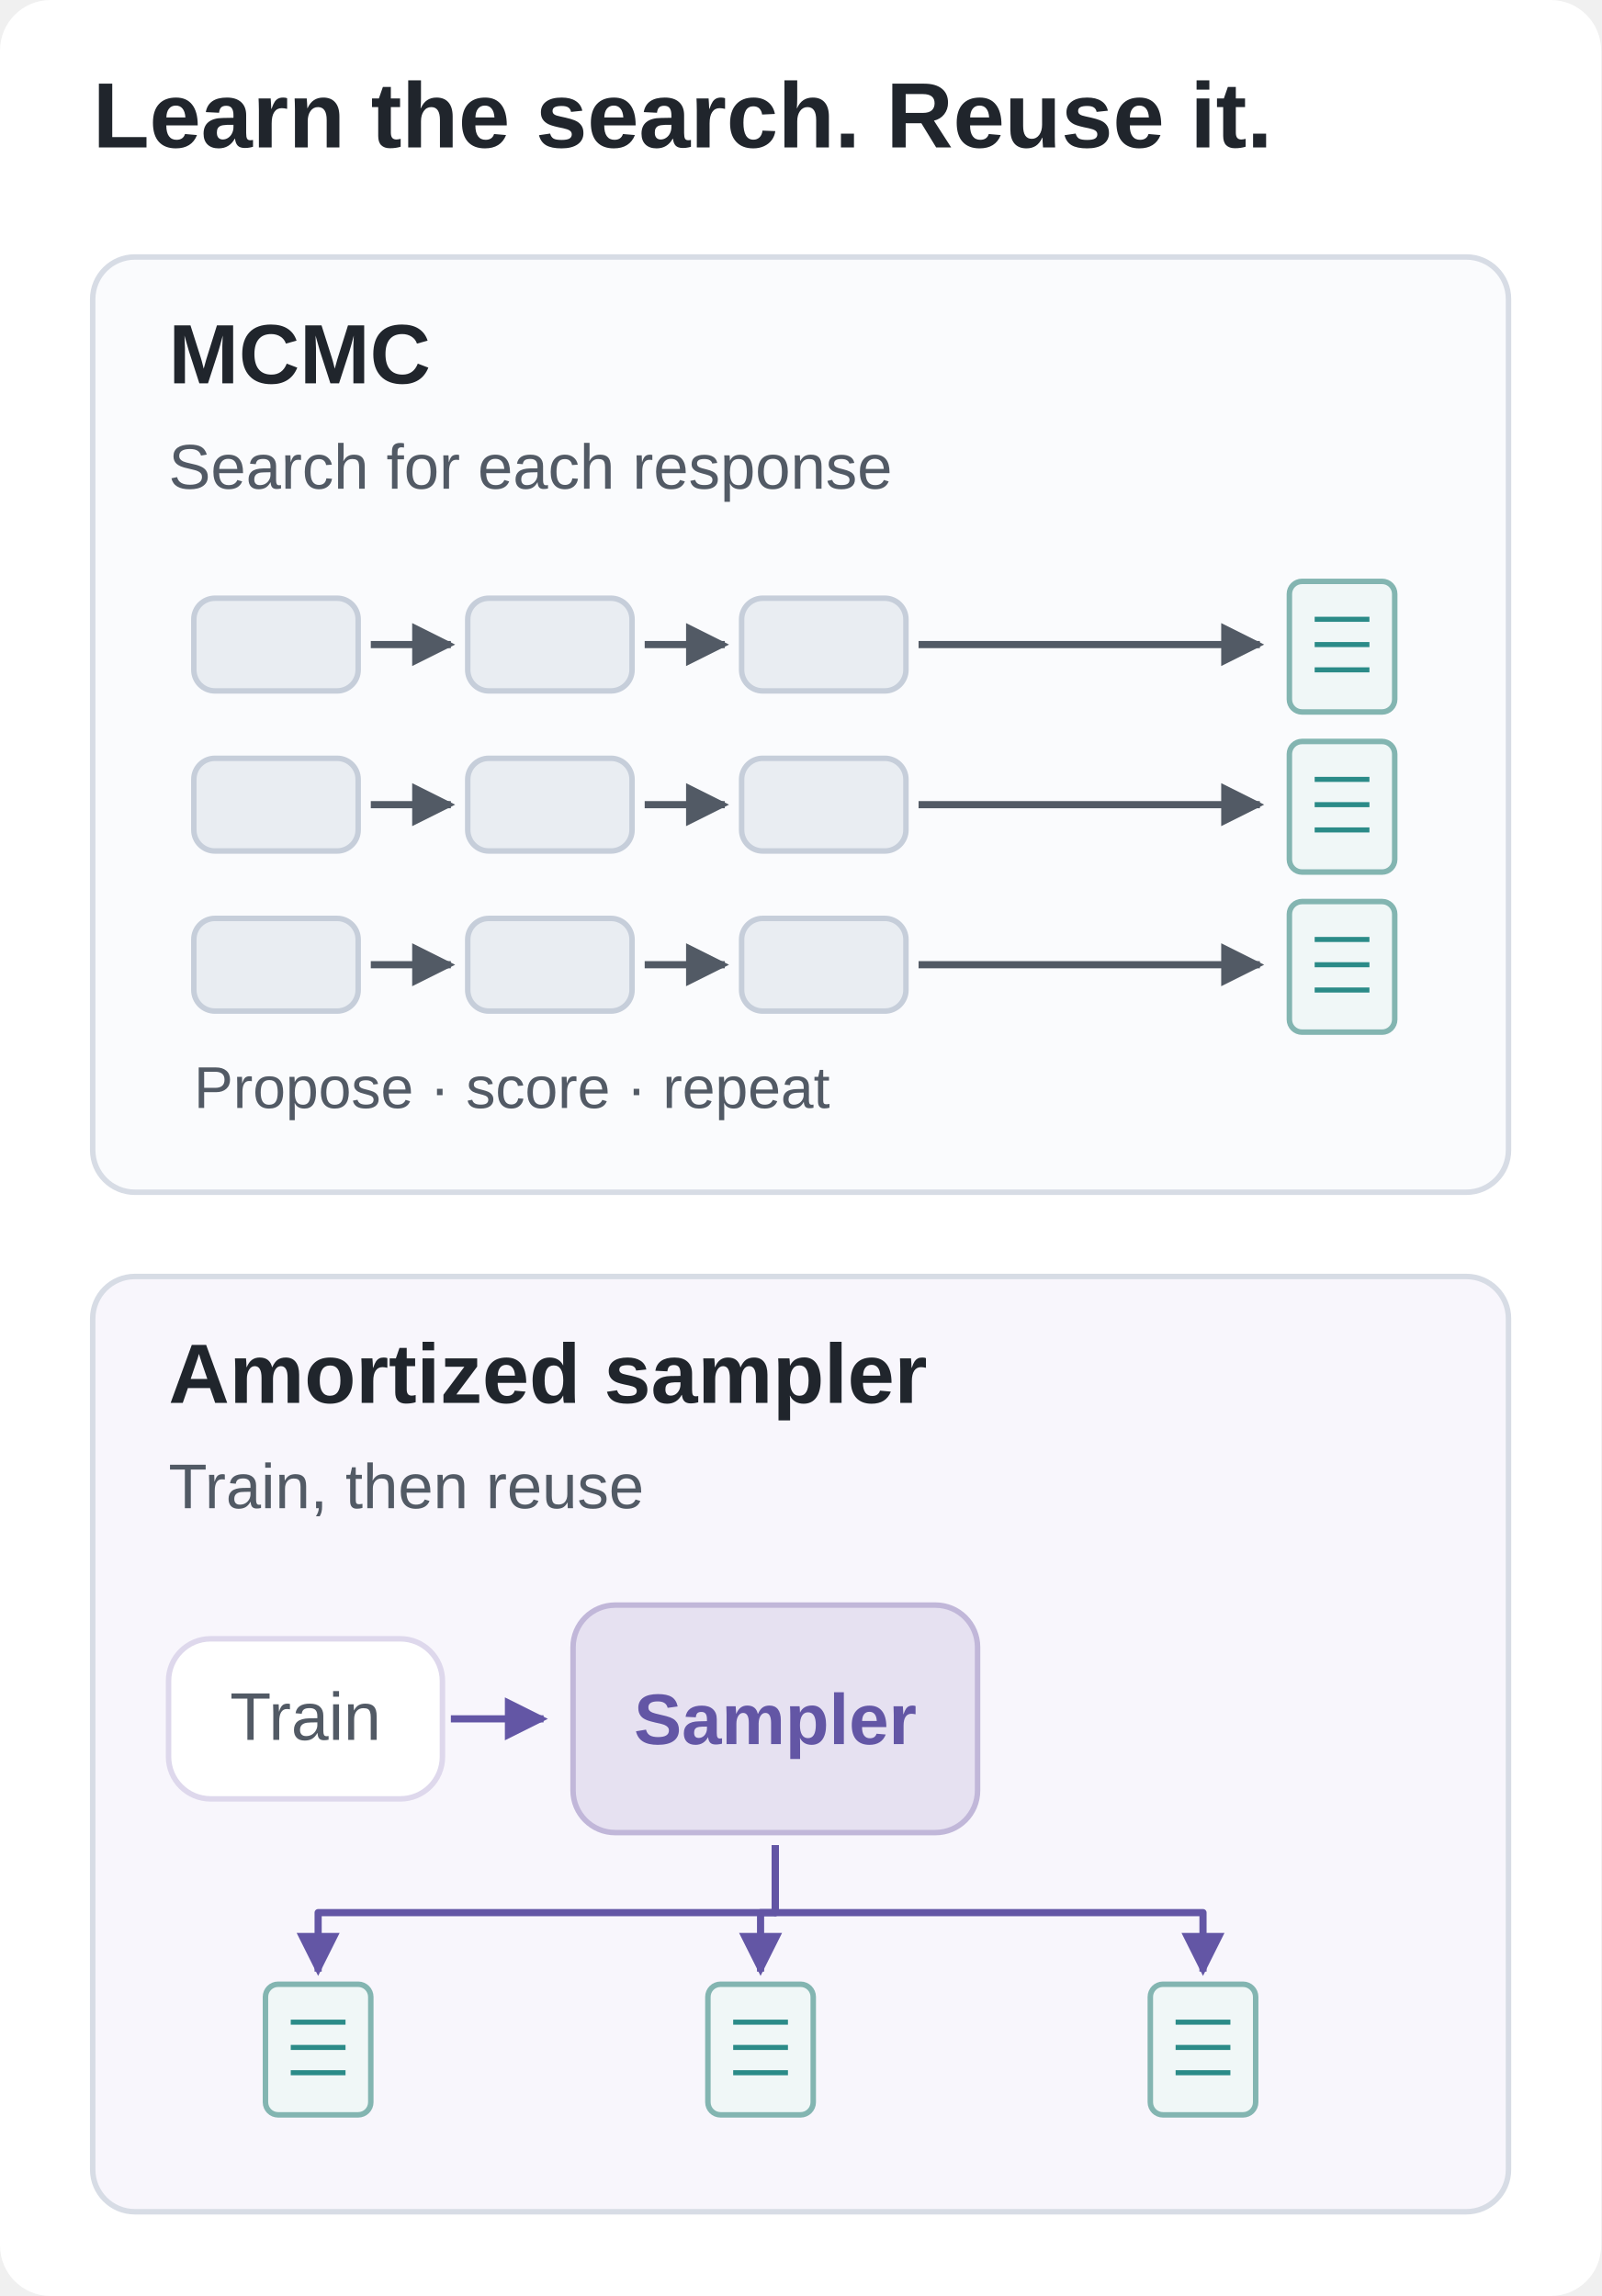
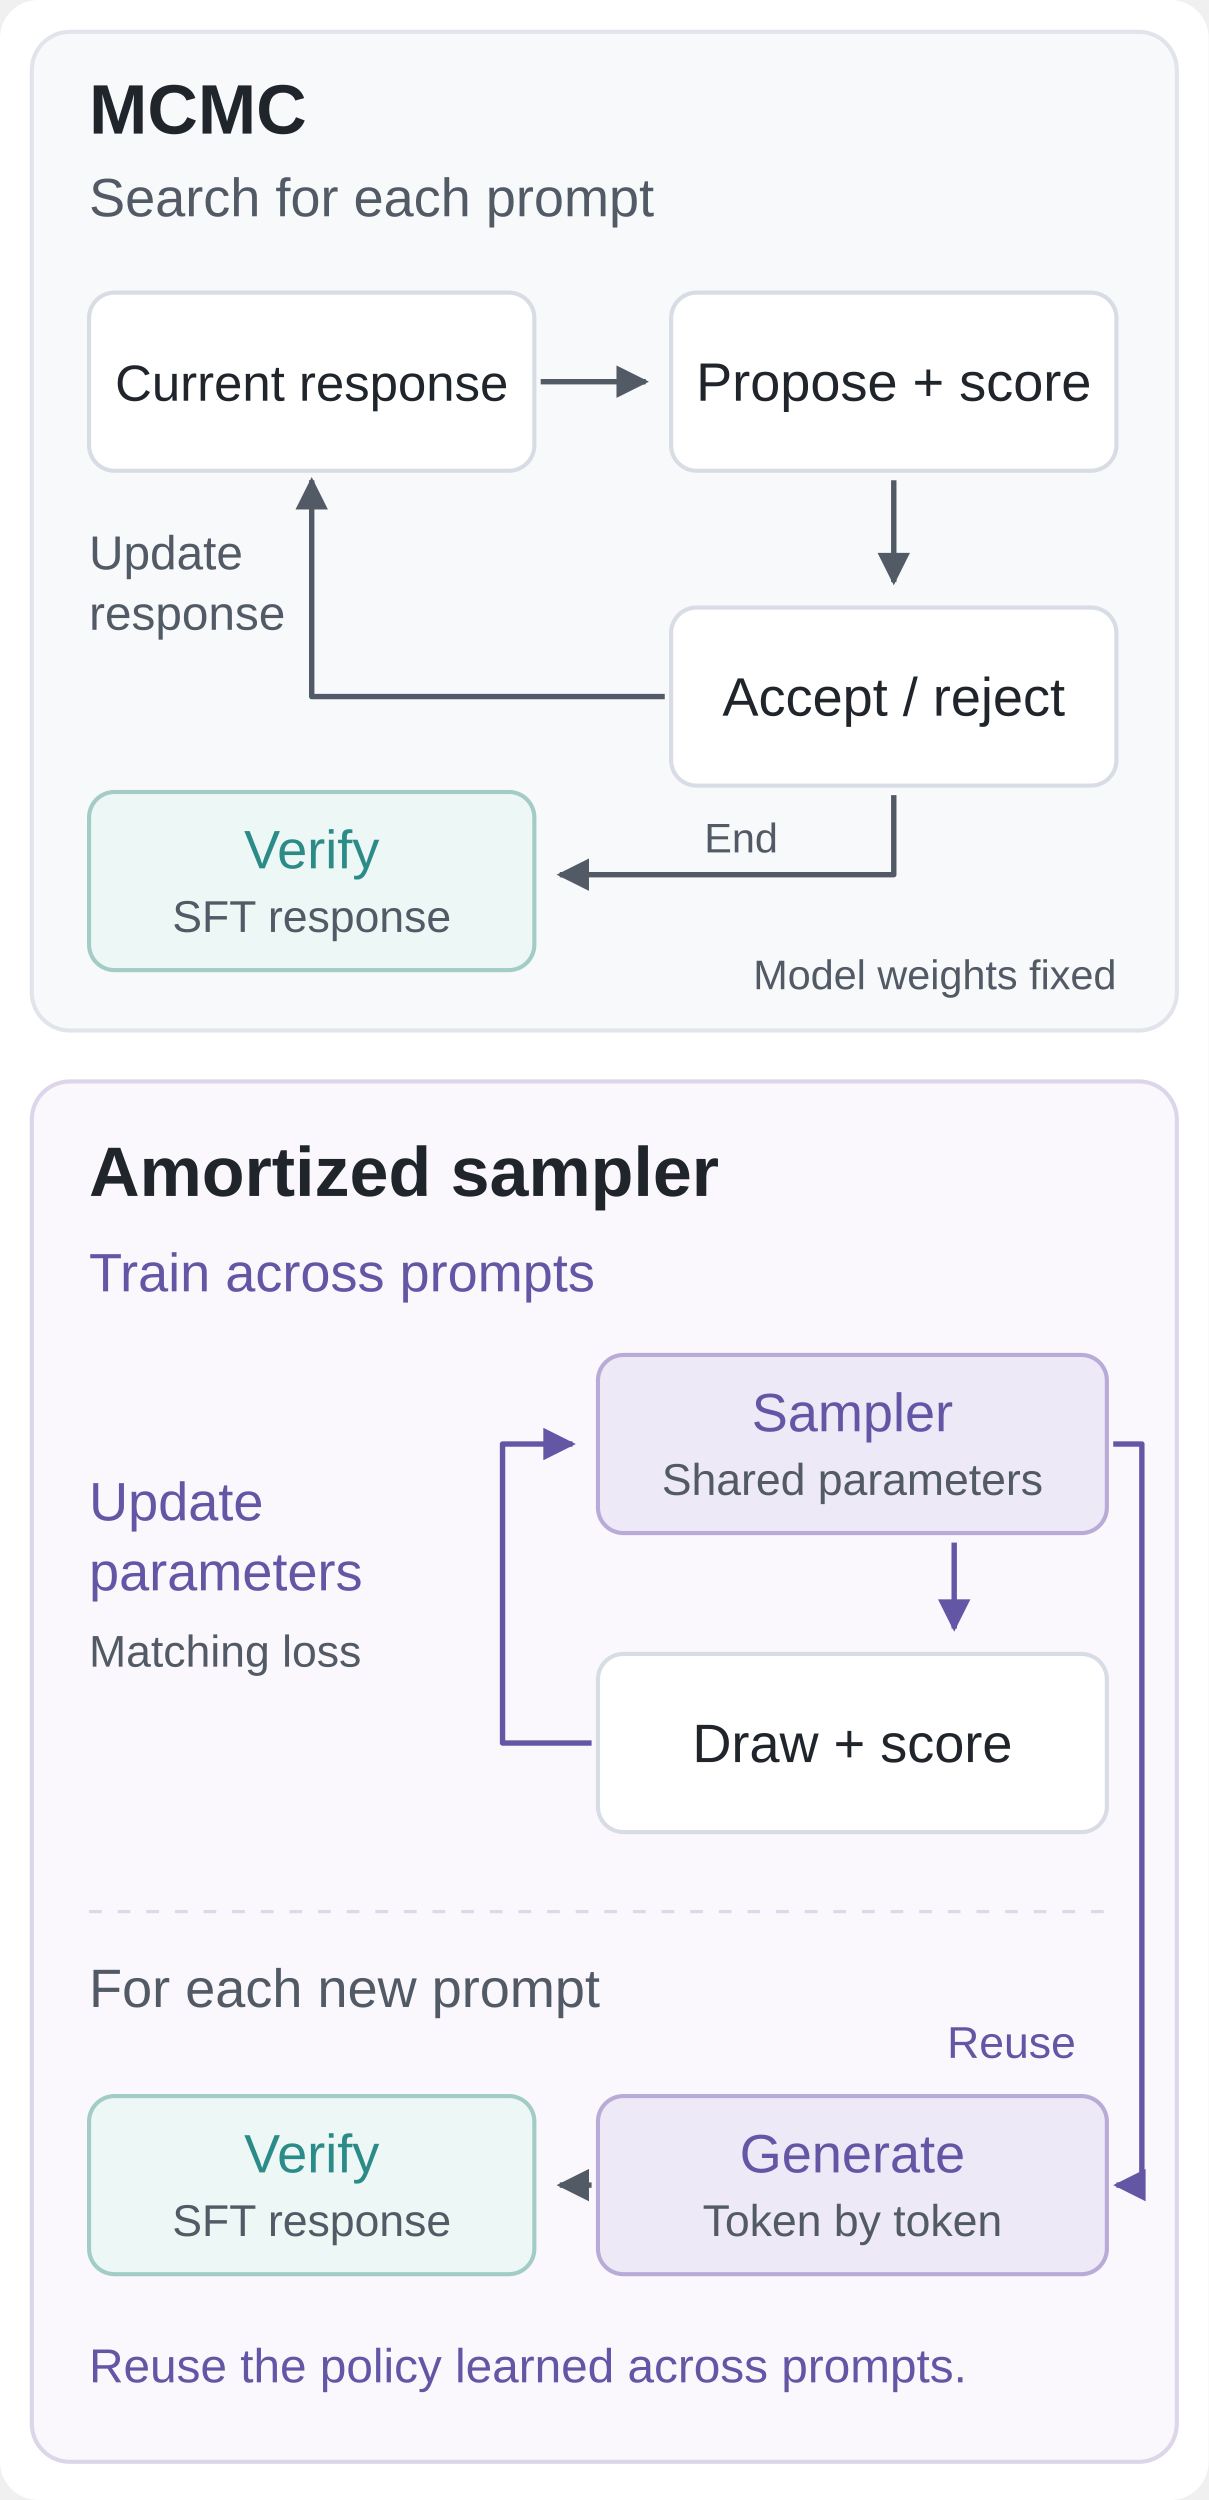
- <svg xmlns="http://www.w3.org/2000/svg" width="380" height="545" viewBox="0 0 380 545" role="img" aria-labelledby="title desc">
+ <svg xmlns="http://www.w3.org/2000/svg" width="380" height="786" viewBox="0 0 380 786" role="img" aria-labelledby="title desc">
  <defs>
    <marker id="arrow" viewBox="0 0 10 10" refX="9" refY="5" markerWidth="6" markerHeight="6" orient="auto-start-reverse">
      <path d="M0 0L10 5L0 10Z" fill="#525a65" />
    </marker>
    <marker id="purple-arrow" viewBox="0 0 10 10" refX="9" refY="5" markerWidth="6" markerHeight="6" orient="auto">
      <path d="M0 0L10 5L0 10Z" fill="#6356a5" />
    </marker>
  </defs>
-   <rect width="380" height="545" rx="12" fill="#fff" />
+   <rect width="380" height="786" rx="12" fill="#fff" />
  <g font-family="Helvetica Neue, Arial, sans-serif" fill="#20252c">
-     <text x="22" y="35" font-size="22" fill="#20252c" font-weight="600" text-anchor="start">Learn the search. Reuse it.</text>
-     <rect x="22" y="61" width="336" height="222" rx="10" fill="#fafbfd" stroke="#d7dce5" stroke-width="1.3" />
-     <text x="40" y="91" font-size="20" fill="#20252c" font-weight="600" text-anchor="start">MCMC</text>
-     <text x="40" y="116" font-size="15" fill="#525a65" font-weight="400" text-anchor="start">Search for each response</text>
-     <rect x="46" y="142" width="39" height="22" rx="5" fill="#e9edf2" stroke="#c6ceda" stroke-width="1.3" />
-     <path d="M88 153h19" fill="none" stroke="#525a65" stroke-width="1.7" stroke-linejoin="round" marker-end="url(#arrow)" />
-     <rect x="111" y="142" width="39" height="22" rx="5" fill="#e9edf2" stroke="#c6ceda" stroke-width="1.3" />
-     <path d="M153 153h19" fill="none" stroke="#525a65" stroke-width="1.7" stroke-linejoin="round" marker-end="url(#arrow)" />
-     <rect x="176" y="142" width="39" height="22" rx="5" fill="#e9edf2" stroke="#c6ceda" stroke-width="1.3" />
-     <path d="M218 153H299" fill="none" stroke="#525a65" stroke-width="1.7" stroke-linejoin="round" marker-end="url(#arrow)" />
-     <rect x="306" y="138" width="25" height="31" rx="3" fill="#f0f7f7" stroke="#83b5b1" stroke-width="1.3" />
-     <path d="M312 147h13" stroke="#2b8b88" stroke-width="1.2" />
-     <path d="M312 153h13" stroke="#2b8b88" stroke-width="1.2" />
-     <path d="M312 159h13" stroke="#2b8b88" stroke-width="1.2" />
-     <rect x="46" y="180" width="39" height="22" rx="5" fill="#e9edf2" stroke="#c6ceda" stroke-width="1.3" />
-     <path d="M88 191h19" fill="none" stroke="#525a65" stroke-width="1.7" stroke-linejoin="round" marker-end="url(#arrow)" />
-     <rect x="111" y="180" width="39" height="22" rx="5" fill="#e9edf2" stroke="#c6ceda" stroke-width="1.3" />
-     <path d="M153 191h19" fill="none" stroke="#525a65" stroke-width="1.7" stroke-linejoin="round" marker-end="url(#arrow)" />
-     <rect x="176" y="180" width="39" height="22" rx="5" fill="#e9edf2" stroke="#c6ceda" stroke-width="1.3" />
-     <path d="M218 191H299" fill="none" stroke="#525a65" stroke-width="1.7" stroke-linejoin="round" marker-end="url(#arrow)" />
-     <rect x="306" y="176" width="25" height="31" rx="3" fill="#f0f7f7" stroke="#83b5b1" stroke-width="1.3" />
-     <path d="M312 185h13" stroke="#2b8b88" stroke-width="1.2" />
-     <path d="M312 191h13" stroke="#2b8b88" stroke-width="1.2" />
-     <path d="M312 197h13" stroke="#2b8b88" stroke-width="1.2" />
-     <rect x="46" y="218" width="39" height="22" rx="5" fill="#e9edf2" stroke="#c6ceda" stroke-width="1.3" />
-     <path d="M88 229h19" fill="none" stroke="#525a65" stroke-width="1.7" stroke-linejoin="round" marker-end="url(#arrow)" />
-     <rect x="111" y="218" width="39" height="22" rx="5" fill="#e9edf2" stroke="#c6ceda" stroke-width="1.3" />
-     <path d="M153 229h19" fill="none" stroke="#525a65" stroke-width="1.7" stroke-linejoin="round" marker-end="url(#arrow)" />
-     <rect x="176" y="218" width="39" height="22" rx="5" fill="#e9edf2" stroke="#c6ceda" stroke-width="1.3" />
-     <path d="M218 229H299" fill="none" stroke="#525a65" stroke-width="1.7" stroke-linejoin="round" marker-end="url(#arrow)" />
-     <rect x="306" y="214" width="25" height="31" rx="3" fill="#f0f7f7" stroke="#83b5b1" stroke-width="1.3" />
-     <path d="M312 223h13" stroke="#2b8b88" stroke-width="1.2" />
-     <path d="M312 229h13" stroke="#2b8b88" stroke-width="1.2" />
-     <path d="M312 235h13" stroke="#2b8b88" stroke-width="1.2" />
-     <text x="46" y="263" font-size="14" fill="#525a65" font-weight="400" text-anchor="start">Propose · score · repeat</text>
-     <rect x="22" y="303" width="336" height="222" rx="10" fill="#f8f6fc" stroke="#d7dce5" stroke-width="1.3" />
-     <text x="40" y="333" font-size="20" fill="#20252c" font-weight="600" text-anchor="start">Amortized sampler</text>
-     <text x="40" y="358" font-size="15" fill="#525a65" font-weight="400" text-anchor="start">Train, then reuse</text>
-     <rect x="40" y="389" width="65" height="38" rx="10" fill="#fff" stroke="#ded8ec" stroke-width="1.3" />
-     <text x="72.5" y="413" font-size="16" fill="#525a65" font-weight="500" text-anchor="middle">Train</text>
-     <path d="M107 408H129" fill="none" stroke="#6356a5" stroke-width="1.7" stroke-linejoin="round" marker-end="url(#purple-arrow)" />
-     <rect x="136" y="381" width="96" height="54" rx="10" fill="#e6e1f1" stroke="#c1b7d9" stroke-width="1.3" />
-     <text x="184" y="414" font-size="17" fill="#6356a5" font-weight="600" text-anchor="middle">Sampler</text>
-     <path d="M184 438V454H75.5V468" fill="none" stroke="#6356a5" stroke-width="1.7" stroke-linejoin="round" marker-end="url(#purple-arrow)" />
-     <rect x="63" y="471" width="25" height="31" rx="3" fill="#f0f7f7" stroke="#83b5b1" stroke-width="1.3" />
-     <path d="M69 480h13" stroke="#2b8b88" stroke-width="1.2" />
-     <path d="M69 486h13" stroke="#2b8b88" stroke-width="1.2" />
-     <path d="M69 492h13" stroke="#2b8b88" stroke-width="1.2" />
-     <path d="M184 438V454H180.5V468" fill="none" stroke="#6356a5" stroke-width="1.7" stroke-linejoin="round" marker-end="url(#purple-arrow)" />
-     <rect x="168" y="471" width="25" height="31" rx="3" fill="#f0f7f7" stroke="#83b5b1" stroke-width="1.3" />
-     <path d="M174 480h13" stroke="#2b8b88" stroke-width="1.2" />
-     <path d="M174 486h13" stroke="#2b8b88" stroke-width="1.2" />
-     <path d="M174 492h13" stroke="#2b8b88" stroke-width="1.2" />
-     <path d="M184 438V454H285.5V468" fill="none" stroke="#6356a5" stroke-width="1.7" stroke-linejoin="round" marker-end="url(#purple-arrow)" />
-     <rect x="273" y="471" width="25" height="31" rx="3" fill="#f0f7f7" stroke="#83b5b1" stroke-width="1.3" />
-     <path d="M279 480h13" stroke="#2b8b88" stroke-width="1.2" />
-     <path d="M279 486h13" stroke="#2b8b88" stroke-width="1.2" />
-     <path d="M279 492h13" stroke="#2b8b88" stroke-width="1.2" />
+     <rect x="10" y="10" width="360" height="314" rx="12" fill="#f8f9fb" stroke="#e1e5eb" stroke-width="1.3" />
+     <text x="28" y="42" font-size="22" fill="#20252c" font-weight="600" text-anchor="start">MCMC</text>
+     <text x="28" y="68" font-size="17" fill="#525a65" font-weight="400" text-anchor="start">Search for each prompt</text>
+     <rect x="28" y="92" width="140" height="56" rx="8" fill="#fff" stroke="#d7dce5" stroke-width="1.3" />
+     <text x="98.0" y="126.0" font-size="16" fill="#20252c" font-weight="500" text-anchor="middle">Current response</text>
+     <rect x="211" y="92" width="140" height="56" rx="8" fill="#fff" stroke="#d7dce5" stroke-width="1.3" />
+     <text x="281.0" y="126.0" font-size="17" fill="#20252c" font-weight="500" text-anchor="middle">Propose + score</text>
+     <path d="M170 120H203" fill="none" stroke="#525a65" stroke-width="1.7" stroke-linejoin="round" marker-end="url(#arrow)" />
+     <path d="M281 151V183" fill="none" stroke="#525a65" stroke-width="1.7" stroke-linejoin="round" marker-end="url(#arrow)" />
+     <rect x="211" y="191" width="140" height="56" rx="8" fill="#fff" stroke="#d7dce5" stroke-width="1.3" />
+     <text x="281.0" y="225.0" font-size="17" fill="#20252c" font-weight="500" text-anchor="middle">Accept / reject</text>
+     <path d="M209 219H98V151" fill="none" stroke="#525a65" stroke-width="1.7" stroke-linejoin="round" marker-end="url(#arrow)" />
+     <text x="28" y="179" font-size="15" fill="#525a65" font-weight="400" text-anchor="start">Update</text>
+     <text x="28" y="198" font-size="15" fill="#525a65" font-weight="400" text-anchor="start">response</text>
+     <path d="M281 250V275H176" fill="none" stroke="#525a65" stroke-width="1.7" stroke-linejoin="round" marker-end="url(#arrow)" />
+     <text x="233" y="268" font-size="13" fill="#525a65" font-weight="400" text-anchor="middle">End</text>
+     <rect x="28" y="249" width="140" height="56" rx="8" fill="#edf7f5" stroke="#a4ccc6" stroke-width="1.3" />
+     <text x="98.0" y="273" font-size="17" fill="#2b8b88" font-weight="500" text-anchor="middle">Verify</text>
+     <text x="98.0" y="293" font-size="14" fill="#525a65" font-weight="400" text-anchor="middle">SFT response</text>
+     <text x="351" y="311" font-size="13" fill="#525a65" font-weight="400" text-anchor="end">Model weights fixed</text>
+     <rect x="10" y="340" width="360" height="434" rx="12" fill="#faf8fd" stroke="#ddd5e9" stroke-width="1.3" />
+     <text x="28" y="376" font-size="22" fill="#20252c" font-weight="600" text-anchor="start">Amortized sampler</text>
+     <text x="28" y="406" font-size="17" fill="#6356a5" font-weight="500" text-anchor="start">Train across prompts</text>
+     <rect x="188" y="426" width="160" height="56" rx="8" fill="#eee9f7" stroke="#b9abd7" stroke-width="1.3" />
+     <text x="268.0" y="450" font-size="17" fill="#6356a5" font-weight="500" text-anchor="middle">Sampler</text>
+     <text x="268.0" y="470" font-size="14" fill="#525a65" font-weight="400" text-anchor="middle">Shared parameters</text>
+     <rect x="188" y="520" width="160" height="56" rx="8" fill="#fff" stroke="#d7dce5" stroke-width="1.3" />
+     <text x="268.0" y="554.0" font-size="17" fill="#20252c" font-weight="500" text-anchor="middle">Draw + score</text>
+     <path d="M300 485V512" fill="none" stroke="#6356a5" stroke-width="1.7" stroke-linejoin="round" marker-end="url(#purple-arrow)" />
+     <path d="M186 548H158V454H180" fill="none" stroke="#6356a5" stroke-width="1.7" stroke-linejoin="round" marker-end="url(#purple-arrow)" />
+     <text x="28" y="478" font-size="17" fill="#6356a5" font-weight="500" text-anchor="start">Update</text>
+     <text x="28" y="500" font-size="17" fill="#6356a5" font-weight="500" text-anchor="start">parameters</text>
+     <text x="28" y="524" font-size="14" fill="#525a65" font-weight="400" text-anchor="start">Matching loss</text>
+     <path d="M350 454H359V687H351" fill="none" stroke="#6356a5" stroke-width="1.7" stroke-linejoin="round" marker-end="url(#purple-arrow)" />
+     <path d="M28 601L348 601" fill="none" stroke="#ded8e9" stroke-dasharray="4 5" />
+     <text x="28" y="631" font-size="17" fill="#525a65" font-weight="500" text-anchor="start">For each new prompt</text>
+     <rect x="188" y="659" width="160" height="56" rx="8" fill="#eee9f7" stroke="#b9abd7" stroke-width="1.3" />
+     <text x="268.0" y="683" font-size="17" fill="#6356a5" font-weight="500" text-anchor="middle">Generate</text>
+     <text x="268.0" y="703" font-size="14" fill="#525a65" font-weight="400" text-anchor="middle">Token by token</text>
+     <text x="318" y="647" font-size="14" fill="#6356a5" font-weight="400" text-anchor="middle">Reuse</text>
+     <path d="M186 687H176" fill="none" stroke="#525a65" stroke-width="1.7" stroke-linejoin="round" marker-end="url(#arrow)" />
+     <rect x="28" y="659" width="140" height="56" rx="8" fill="#edf7f5" stroke="#a4ccc6" stroke-width="1.3" />
+     <text x="98.0" y="683" font-size="17" fill="#2b8b88" font-weight="500" text-anchor="middle">Verify</text>
+     <text x="98.0" y="703" font-size="14" fill="#525a65" font-weight="400" text-anchor="middle">SFT response</text>
+     <text x="28" y="749" font-size="15" fill="#6356a5" font-weight="400" text-anchor="start">Reuse the policy learned across prompts.</text>
  </g>
</svg>
